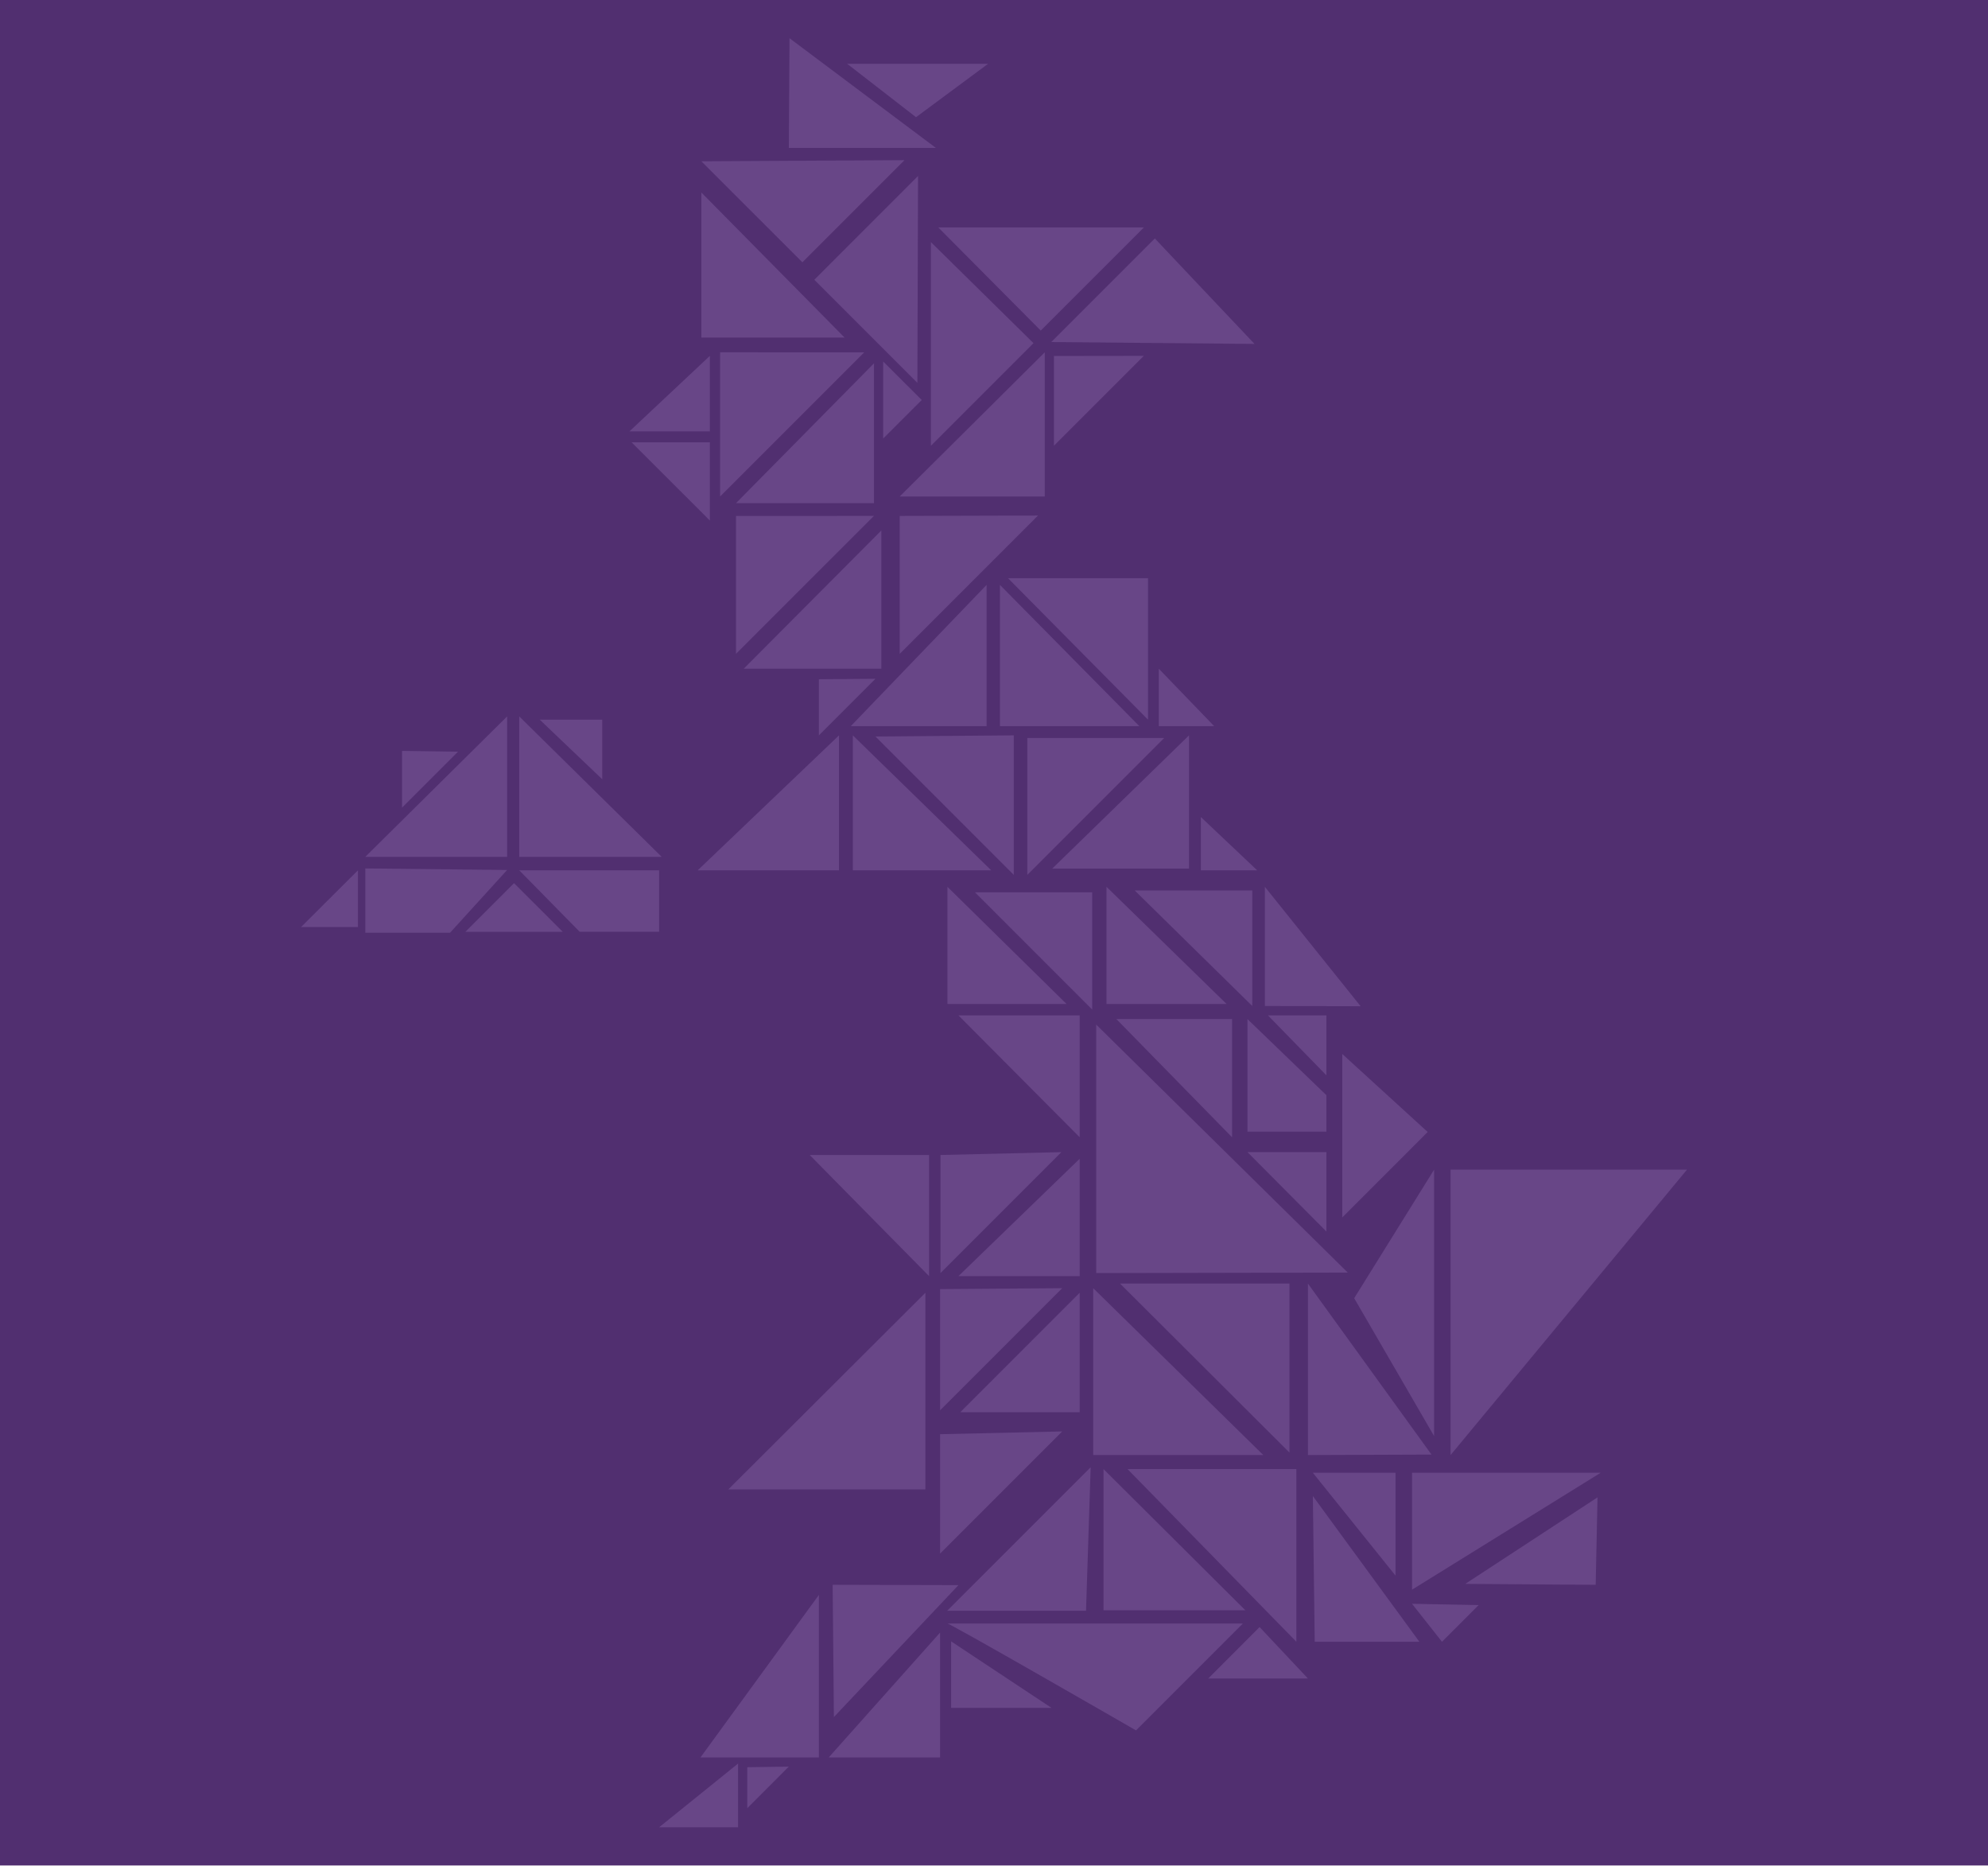
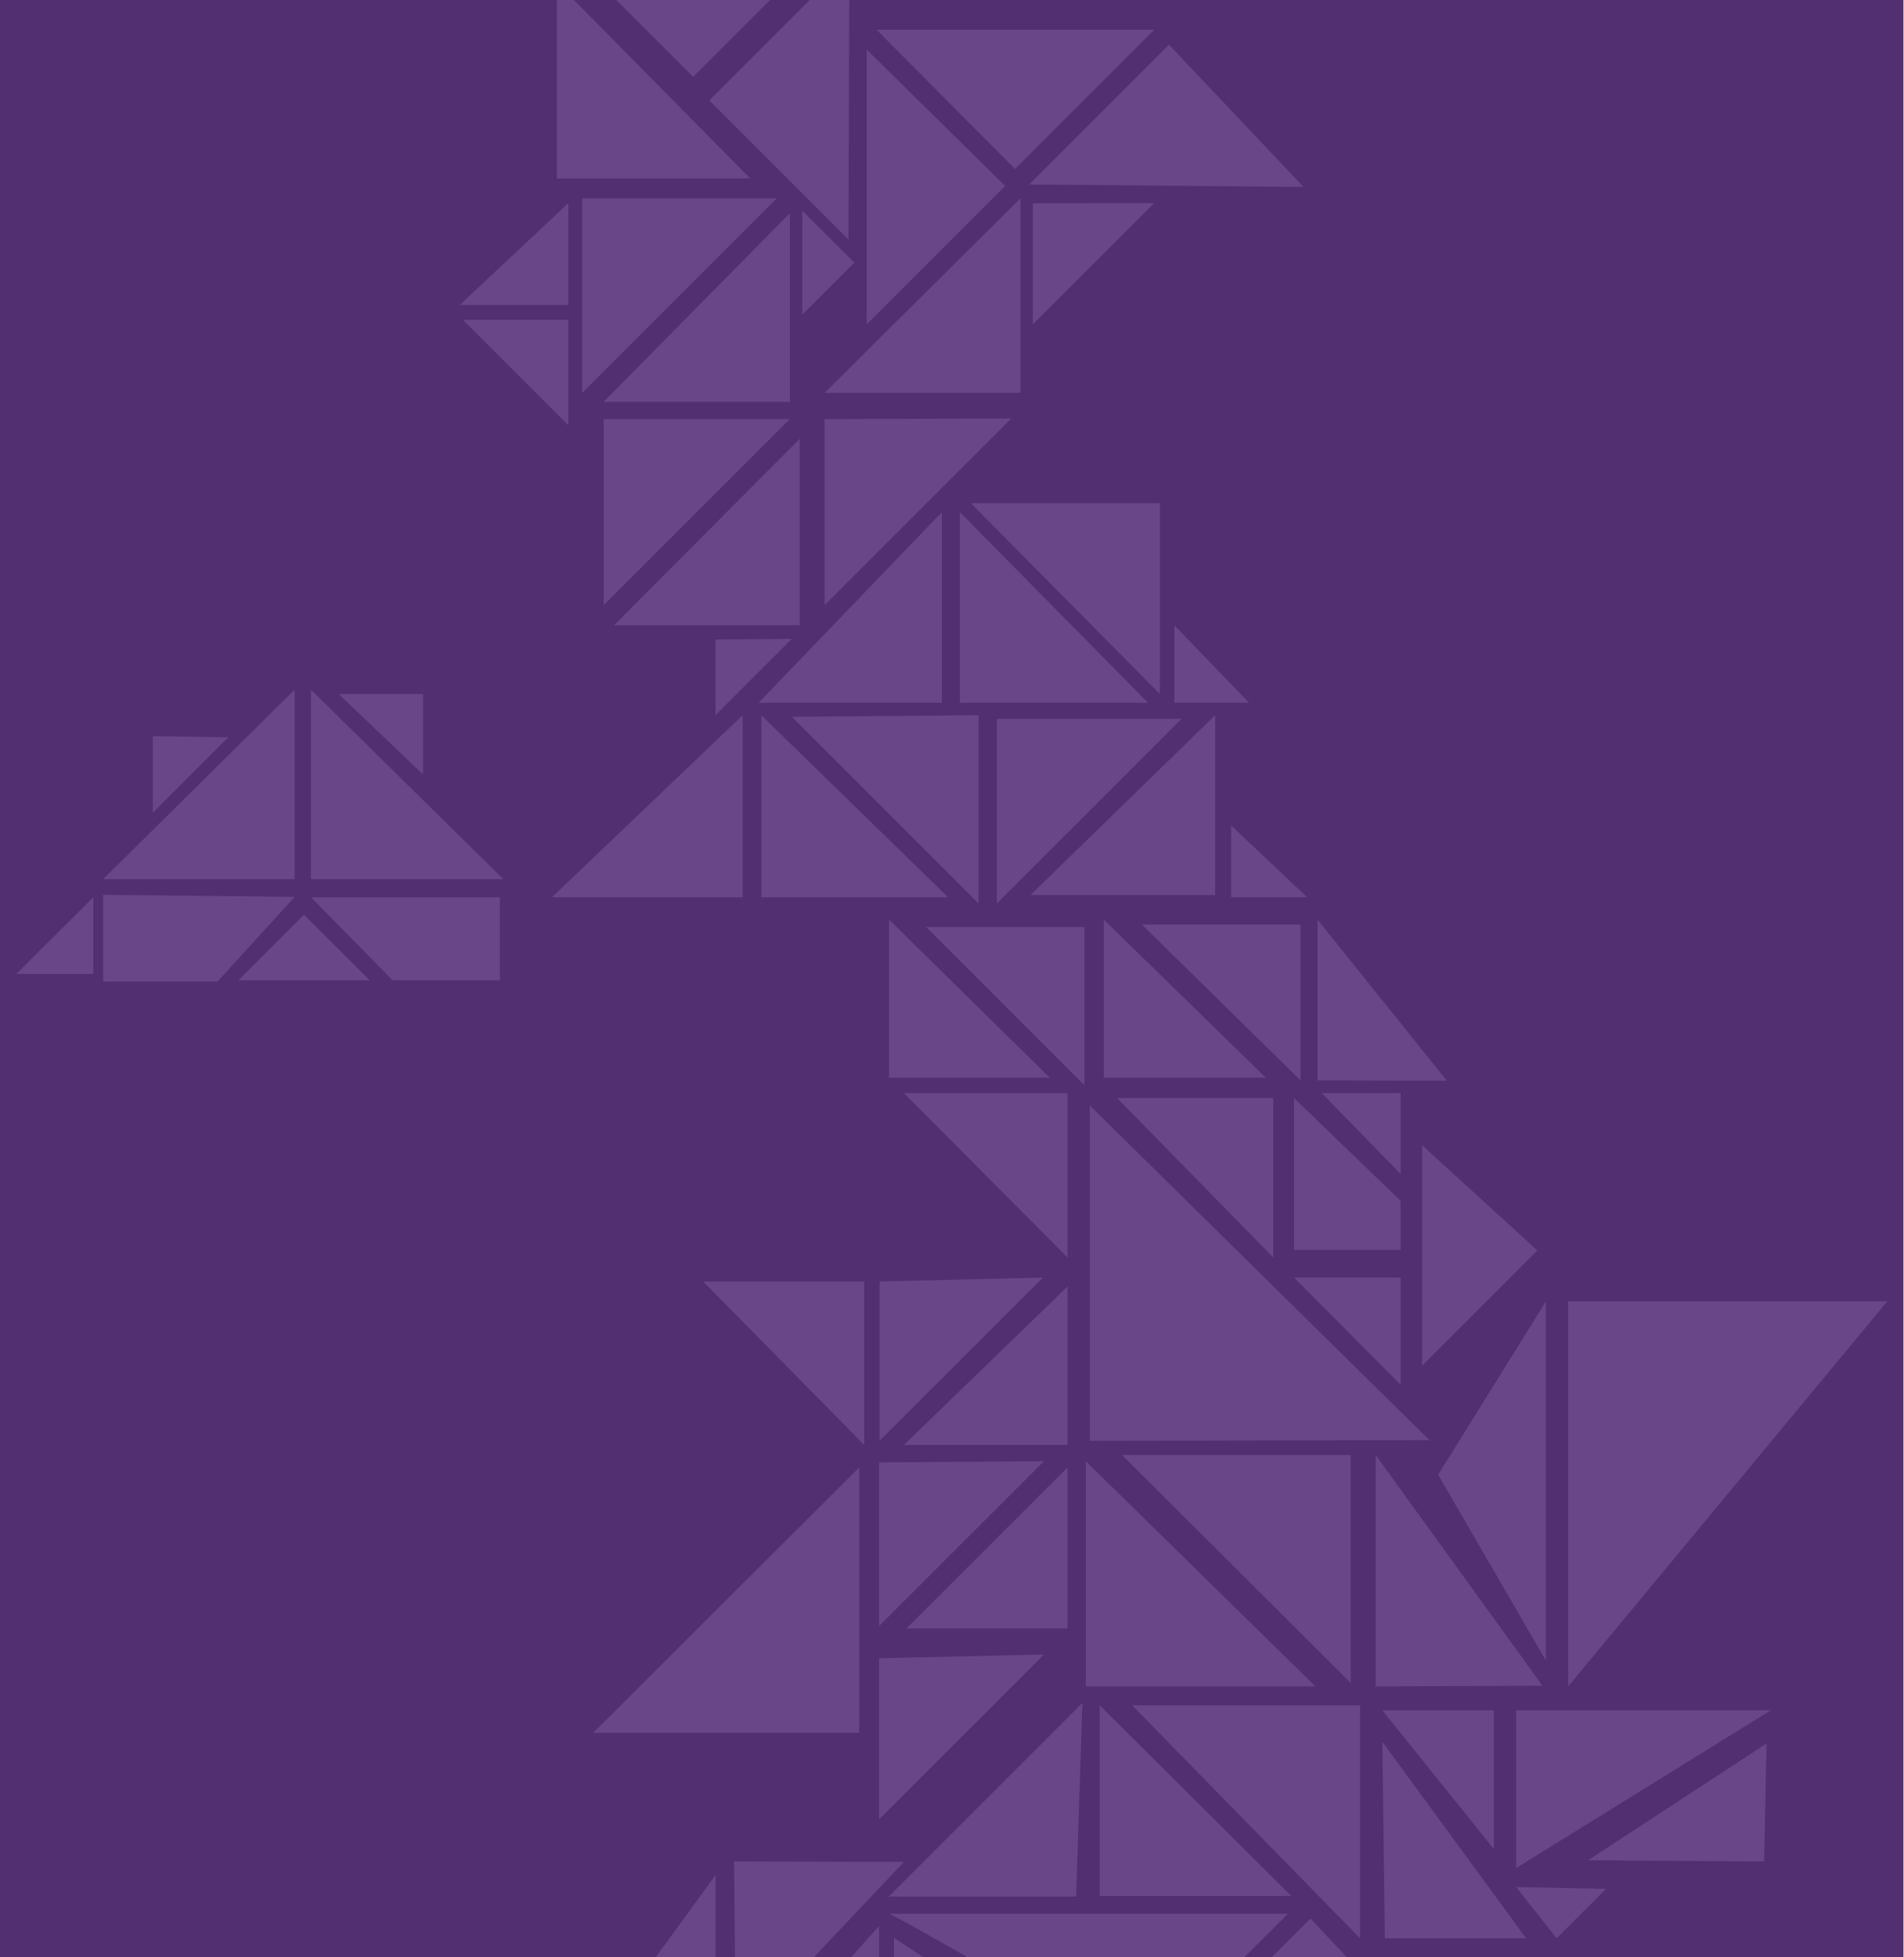
- <svg xmlns="http://www.w3.org/2000/svg" width="388" height="364" viewBox="0 0 388 364">
+ <svg xmlns="http://www.w3.org/2000/svg" width="354" height="364" viewBox="0 0 354 364">
  <defs>
    <clipPath id="b">
-       <rect width="388" height="364" />
+       <rect width="354" height="364" />
    </clipPath>
  </defs>
  <g id="a" clip-path="url(#b)">
-     <rect width="388" height="364" fill="#512f70" />
-     <g transform="translate(28.753 -27.544)">
-       <path d="M70.81,322.9v11.075l10.921-10.921Z" transform="translate(-21.098 -148.841)" fill="#684687" />
-       <path d="M30,382.216H41.109V371.14Z" transform="translate(0 -173.78)" fill="#684687" />
-       <path d="M55.97,370.39v12.544H72.508l11.143-12.244Z" transform="translate(-13.426 -173.392)" fill="#684687" />
-       <path d="M105.906,376.33l-9.5,9.5h19.011Z" transform="translate(-34.333 -176.463)" fill="#684687" />
-       <path d="M118.17,371.14h27.3v12h-15.5Z" transform="translate(-45.583 -173.78)" fill="#684687" />
-       <path d="M83.651,308.97v27.4H55.97Z" transform="translate(-13.426 -141.639)" fill="#684687" />
-       <path d="M118.17,308.97v27.4h27.8Z" transform="translate(-45.583 -141.639)" fill="#684687" />
-       <path d="M126.46,310.29h12.2v11.631Z" transform="translate(-49.869 -142.321)" fill="#684687" />
-       <path d="M275.112,55.759,289.173,45.34h-27.5Z" transform="translate(-125.081 -5.346)" fill="#684687" />
-       <path d="M227.24,35l-.13,21.407h28.7Z" transform="translate(-101.903 0)" fill="#684687" />
-       <path d="M191.76,84.482l19.712,19.712L231.406,84.26Z" transform="translate(-83.628 -25.467)" fill="#684687" />
-       <path d="M191.76,97.33v28.309h27.957Z" transform="translate(-83.628 -32.224)" fill="#684687" />
-       <path d="M257.648,90.65,237.4,110.9l20.117,20.118Z" transform="translate(-107.223 -28.77)" fill="#684687" />
-       <path d="M284.51,117.36V157.1l20.021-20.021Z" transform="translate(-131.578 -42.579)" fill="#684687" />
-       <path d="M287.48,111.43h40.143l-20.137,20.132Z" transform="translate(-133.114 -39.513)" fill="#684687" />
-       <path d="M353.359,115.862,333.14,136.081l39.675.367S352.678,115.167,353.359,115.862Z" transform="translate(-156.72 -41.796)" fill="#684687" />
-       <path d="M334.23,163.344v17.514l17.538-17.538Z" transform="translate(-157.283 -66.34)" fill="#684687" />
-       <path d="M300.214,161.89v28.131H271.9Z" transform="translate(-125.059 -65.6)" fill="#684687" />
-       <path d="M265.22,165.6v15.036l7.53-7.525Z" transform="translate(-121.606 -67.519)" fill="#684687" />
-       <path d="M232.688,166.34v27.281H205.76Z" transform="translate(-90.866 -67.901)" fill="#684687" />
-       <path d="M199.34,161.89v28.131L227.461,161.9Z" transform="translate(-87.547 -65.6)" fill="#684687" />
-       <path d="M178.393,163.32v14.737h-15.7Z" transform="translate(-68.599 -66.34)" fill="#684687" />
-       <path d="M178.848,213.513,163.57,198.24h15.278Z" transform="translate(-69.054 -84.393)" fill="#684687" />
-       <path d="M205.76,227.99v26.9l26.918-26.914Z" transform="translate(-90.866 -99.768)" fill="#684687" />
-       <path d="M271.9,227.9v26.914l26.991-26.991Z" transform="translate(-125.059 -99.685)" fill="#684687" />
-       <path d="M235.73,233.86v26.976H208.87Z" transform="translate(-92.473 -102.808)" fill="#684687" />
-       <path d="M239.25,293.867v10.95l11.037-11.037Z" transform="translate(-108.18 -133.786)" fill="#684687" />
-       <path d="M278.648,255.84V283.4H252.14Z" transform="translate(-114.844 -114.172)" fill="#684687" />
-       <path d="M393.59,349.62v10.395h10.993Z" transform="translate(-187.971 -162.654)" fill="#684687" />
-       <path d="M312.4,255.84V283.4h27.208Z" transform="translate(-145.997 -114.172)" fill="#684687" />
-       <path d="M315.68,253.15H343v27.6Z" transform="translate(-147.693 -112.781)" fill="#684687" />
-       <path d="M376.6,289.71v11.2h10.8Z" transform="translate(-179.188 -131.682)" fill="#684687" />
-       <path d="M360.226,316.63v26.006H333.52Z" transform="translate(-156.916 -145.599)" fill="#684687" />
-       <path d="M350.171,317.71l-26.7,26.7v-26.7Z" transform="translate(-151.72 -146.157)" fill="#684687" />
-       <path d="M289.1,316.63v27.223l-27-27Z" transform="translate(-119.993 -145.599)" fill="#684687" />
-       <path d="M252.97,316.63v26.329h27.005Z" transform="translate(-115.273 -145.599)" fill="#684687" />
-       <path d="M217.86,316.63v26.329H190.28Z" transform="translate(-82.863 -145.599)" fill="#684687" />
-       <path d="M291.19,377.81v22.861h23.247Z" transform="translate(-135.032 -177.228)" fill="#684687" />
-       <path d="M302.32,380.04H325.2v22.88Z" transform="translate(-140.786 -178.381)" fill="#684687" />
-       <path d="M355.47,377.81v22.861H378.9Z" transform="translate(-168.264 -177.228)" fill="#684687" />
-       <path d="M366.88,379.3h22.938v22.537Z" transform="translate(-174.163 -177.999)" fill="#684687" />
-       <path d="M419.46,377.81v23.257l18.688.043" transform="translate(-201.346 -177.228)" fill="#684687" />
-       <path d="M295.64,429.75H319.3v23.779Z" transform="translate(-137.332 -204.081)" fill="#684687" />
-       <path d="M235.54,486.15h23.3v23.639Z" transform="translate(-106.262 -233.239)" fill="#684687" />
-       <path d="M288.38,485.545v23.04l23.6-23.6Z" transform="translate(-133.579 -232.634)" fill="#684687" />
-       <path d="M319.3,487.67v22.9H295.64Z" transform="translate(-137.332 -234.025)" fill="#684687" />
-       <path d="M359.46,431.24h22.576V454.3Z" transform="translate(-170.327 -204.851)" fill="#684687" />
-       <path d="M412.42,431.24V453.2h15.413v-7.1Z" transform="translate(-197.706 -204.851)" fill="#684687" />
-       <path d="M420.7,429.75h11.414v11.7Z" transform="translate(-201.987 -204.081)" fill="#684687" />
-       <path d="M351.3,433.46v48.49l49.1-.1" transform="translate(-166.108 -205.999)" fill="#684687" />
-       <path d="M412.42,484.98h15.413v15.5Z" transform="translate(-197.706 -232.634)" fill="#684687" />
-       <path d="M241.117,541.8v38.37H202.65Z" transform="translate(-89.258 -262.009)" fill="#684687" />
-       <path d="M288.22,540.129v23.653l23.837-23.832Z" transform="translate(-133.496 -261.053)" fill="#684687" />
-       <path d="M296.39,565.1h23.3V541.8Z" transform="translate(-137.72 -262.009)" fill="#684687" />
-       <path d="M288.22,598.356v23.3l23.841-23.841Z" transform="translate(-133.496 -290.966)" fill="#684687" />
-       <path d="M436.86,539.2v33.459l24.118-.09" transform="translate(-210.341 -261.201)" fill="#684687" />
-       <path d="M360.94,538.09h33.067v32.975Z" transform="translate(-171.092 -260.091)" fill="#684687" />
-       <path d="M350.09,539.95v32.56h33.2Z" transform="translate(-165.482 -261.053)" fill="#684687" />
-       <path d="M438.85,614.52l16.133,20.069V614.52Z" transform="translate(-211.37 -299.604)" fill="#684687" />
-       <path d="M191.39,695.58l23.117-31.72v31.72Z" transform="translate(-83.437 -325.112)" fill="#684687" />
-       <path d="M269.362,659.843l-24.552-.063.242,25.807" transform="translate(-111.054 -323.003)" fill="#684687" />
-       <path d="M319.085,612.29,291.07,640.3h27.107Z" transform="translate(-134.97 -298.451)" fill="#684687" />
-       <path d="M354.26,613.03v27.561h27.691Z" transform="translate(-167.638 -298.834)" fill="#684687" />
-       <path d="M396.911,646.72,363.96,613.03h32.951" transform="translate(-172.653 -298.834)" fill="#684687" />
-       <path d="M459.639,652.355H439.212l-.362-28.426" transform="translate(-211.37 -304.469)" fill="#684687" />
-       <path d="M190.1,731.99v12.433H174.69Z" transform="translate(-74.803 -360.335)" fill="#684687" />
-       <path d="M210.31,733.346v8l8.1-8.11Z" transform="translate(-93.218 -360.981)" fill="#684687" />
-       <path d="M291.052,675.39h57.715l-20.852,20.852S290.135,674.472,291.052,675.39Z" transform="translate(-134.952 -331.059)" fill="#684687" />
-       <path d="M264.95,679.07v24.373H243.21Z" transform="translate(-110.227 -332.976)" fill="#684687" />
-       <path d="M292.68,682.63v12.978h19.6Z" transform="translate(-135.802 -334.816)" fill="#684687" />
-       <path d="M406.592,676.85,396.56,686.887h19.465Z" transform="translate(-189.507 -331.828)" fill="#684687" />
-       <path d="M514.465,620.46H477.65v22.813Z" transform="translate(-230.816 -305.545)" fill="#684687" />
-       <path d="M494.5,503.21h46.134L494.5,558.892Z" transform="translate(-240.141 -247.435)" fill="#684687" />
-       <path d="M455.55,517.158l15.592,26.894V492.08Z" transform="translate(-220.004 -236.304)" fill="#684687" />
-       <path d="M450.73,445.34v31.9L467.4,460.56Z" transform="translate(-217.512 -212.141)" fill="#684687" />
-       <path d="M478.92,672.4l5.846,7.406,7.154-7.154Z" transform="translate(-232.086 -331.92)" fill="#684687" />
-       <path d="M500.43,645.786,526.242,628.9l-.357,17.065Z" transform="translate(-243.206 -309.188)" fill="#684687" />
+     <rect width="354" height="364" fill="#512f70" />
+     <g transform="translate(-26.944 -76.951)">
+       <path d="M70.81,322.9v14.247L84.858,323.1Z" transform="translate(-15.454 -109.024)" fill="#684687" />
+       <path d="M30,385.387H44.29V371.14Z" transform="translate(0 -127.291)" fill="#684687" />
+       <path d="M55.97,370.39v16.136H77.244l14.334-15.75Z" transform="translate(-9.834 -127.007)" fill="#684687" />
+       <path d="M108.625,376.33,96.41,388.545h24.455Z" transform="translate(-25.149 -129.257)" fill="#684687" />
+       <path d="M118.17,371.14h35.123v15.44H133.349Z" transform="translate(-33.389 -127.291)" fill="#684687" />
+       <path d="M91.578,308.97v35.247H55.97Z" transform="translate(-9.834 -103.749)" fill="#684687" />
+       <path d="M118.17,308.97v35.247h35.763Z" transform="translate(-33.389 -103.749)" fill="#684687" />
+       <path d="M126.46,310.29h15.688v14.961Z" transform="translate(-36.528 -104.248)" fill="#684687" />
+       <path d="M278.961,58.742l18.087-13.4H261.67Z" transform="translate(-94.561 -3.916)" fill="#684687" />
+       <path d="M227.278,35l-.168,27.537h36.912Z" transform="translate(-74.643 0)" fill="#684687" />
+       <path d="M191.76,84.546,217.116,109.9,242.758,84.26Z" transform="translate(-61.256 -18.654)" fill="#684687" />
+       <path d="M191.76,97.33v36.415h35.962Z" transform="translate(-61.256 -23.603)" fill="#684687" />
+       <path d="M263.445,90.65,237.4,116.7l25.878,25.878Z" transform="translate(-78.539 -21.074)" fill="#684687" />
+       <path d="M284.51,117.36v51.116l25.754-25.753Z" transform="translate(-96.379 -31.189)" fill="#684687" />
+       <path d="M287.48,111.43h51.637l-25.9,25.9Z" transform="translate(-97.504 -28.943)" fill="#684687" />
+       <path d="M359.148,115.867,333.14,141.875l51.035.472S358.272,114.972,359.148,115.867Z" transform="translate(-114.795 -30.615)" fill="#684687" />
+       <path d="M334.23,163.351V185.88l22.56-22.56Z" transform="translate(-115.208 -48.593)" fill="#684687" />
+       <path d="M308.321,161.89v36.185H271.9Z" transform="translate(-91.604 -48.051)" fill="#684687" />
+       <path d="M265.22,165.6v19.342l9.686-9.68Z" transform="translate(-89.074 -49.456)" fill="#684687" />
+       <path d="M240.4,166.34v35.092H205.76Z" transform="translate(-66.558 -49.737)" fill="#684687" />
+       <path d="M199.34,161.89v36.185L235.513,161.9Z" transform="translate(-64.127 -48.051)" fill="#684687" />
+       <path d="M182.889,163.32v18.956h-20.2Z" transform="translate(-50.248 -48.593)" fill="#684687" />
+       <path d="M183.222,217.886,163.57,198.24h19.652Z" transform="translate(-50.581 -61.817)" fill="#684687" />
+       <path d="M205.76,227.992V262.6l34.626-34.62Z" transform="translate(-66.558 -73.079)" fill="#684687" />
+       <path d="M271.9,227.919v34.62l34.719-34.719Z" transform="translate(-91.604 -73.018)" fill="#684687" />
+       <path d="M243.421,233.86v34.7H208.87Z" transform="translate(-67.735 -75.305)" fill="#684687" />
+       <path d="M239.25,293.892v14.085l14.2-14.2Z" transform="translate(-79.24 -97.996)" fill="#684687" />
+       <path d="M286.238,255.84v35.452h-34.1Z" transform="translate(-84.121 -83.629)" fill="#684687" />
+       <path d="M393.59,349.62v13.371h14.141Z" transform="translate(-137.686 -119.142)" fill="#684687" />
+       <path d="M312.4,255.84v35.452h35Z" transform="translate(-106.941 -83.629)" fill="#684687" />
+       <path d="M315.68,253.15h35.148v35.5Z" transform="translate(-108.183 -82.61)" fill="#684687" />
+       <path d="M376.6,289.71v14.408h13.892Z" transform="translate(-131.253 -96.455)" fill="#684687" />
+       <path d="M367.873,316.63v33.452H333.52Z" transform="translate(-114.939 -106.649)" fill="#684687" />
+       <path d="M357.816,317.71,323.47,352.056V317.71Z" transform="translate(-111.133 -107.058)" fill="#684687" />
+       <path d="M296.825,316.63v35.017L262.1,316.922Z" transform="translate(-87.893 -106.649)" fill="#684687" />
+       <path d="M252.97,316.63V350.5h34.738Z" transform="translate(-84.436 -106.649)" fill="#684687" />
+       <path d="M225.757,316.63V350.5H190.28Z" transform="translate(-60.696 -106.649)" fill="#684687" />
+       <path d="M291.19,377.81v29.407h29.9Z" transform="translate(-98.909 -129.817)" fill="#684687" />
+       <path d="M302.32,380.04h29.425v29.432Z" transform="translate(-103.124 -130.662)" fill="#684687" />
+       <path d="M355.47,377.81v29.407h30.14Z" transform="translate(-123.251 -129.817)" fill="#684687" />
+       <path d="M366.88,379.3h29.506v28.991Z" transform="translate(-127.572 -130.381)" fill="#684687" />
+       <path d="M419.46,377.81v29.916l24.039.056" transform="translate(-147.483 -129.817)" fill="#684687" />
+       <path d="M295.64,429.75h30.432v30.587Z" transform="translate(-100.594 -149.486)" fill="#684687" />
+       <path d="M235.54,486.15h29.966v30.407Z" transform="translate(-77.835 -170.844)" fill="#684687" />
+       <path d="M288.38,485.707v29.637l30.364-30.364Z" transform="translate(-97.845 -170.401)" fill="#684687" />
+       <path d="M326.072,487.67v29.463H295.64Z" transform="translate(-100.594 -171.42)" fill="#684687" />
+       <path d="M359.46,431.24H388.5V460.9Z" transform="translate(-124.762 -150.051)" fill="#684687" />
+       <path d="M412.42,431.24v28.245h19.826v-9.133Z" transform="translate(-144.817 -150.051)" fill="#684687" />
+       <path d="M420.7,429.75h14.682V444.8Z" transform="translate(-147.953 -149.486)" fill="#684687" />
+       <path d="M351.3,433.46v62.374l63.157-.13" transform="translate(-121.672 -150.891)" fill="#684687" />
+       <path d="M412.42,484.98h19.826v19.944Z" transform="translate(-144.817 -170.401)" fill="#684687" />
+       <path d="M252.131,541.8v49.357H202.65Z" transform="translate(-65.38 -191.918)" fill="#684687" />
+       <path d="M288.22,540.18v30.426l30.662-30.656Z" transform="translate(-97.784 -191.218)" fill="#684687" />
+       <path d="M296.39,571.766h29.966V541.8Z" transform="translate(-100.878 -191.918)" fill="#684687" />
+       <path d="M288.22,598.512v29.966l30.668-30.668Z" transform="translate(-97.784 -213.128)" fill="#684687" />
+       <path d="M436.86,539.2v43.039l31.024-.116" transform="translate(-154.072 -191.623)" fill="#684687" />
+       <path d="M360.94,538.09h42.535v42.417Z" transform="translate(-125.322 -190.513)" fill="#684687" />
+       <path d="M350.09,539.95v41.883h42.7Z" transform="translate(-121.213 -191.218)" fill="#684687" />
+       <path d="M438.85,614.52,459.6,640.336V614.52Z" transform="translate(-154.826 -219.456)" fill="#684687" />
+       <path d="M191.39,704.662l29.736-40.8v40.8Z" transform="translate(-61.116 -238.14)" fill="#684687" />
+       <path d="M276.391,659.861l-31.581-.081.311,33.2" transform="translate(-81.345 -236.595)" fill="#684687" />
+       <path d="M327.106,612.29,291.07,648.326h34.868Z" transform="translate(-98.863 -218.611)" fill="#684687" />
+       <path d="M354.26,613.03v35.452h35.62Z" transform="translate(-122.793 -218.892)" fill="#684687" />
+       <path d="M406.346,656.367,363.96,613.03h42.386" transform="translate(-126.466 -218.892)" fill="#684687" />
+       <path d="M465.591,660.495H439.316l-.466-36.565" transform="translate(-154.826 -223.019)" fill="#684687" />
+       <path d="M194.516,731.99v15.993H174.69Z" transform="translate(-54.792 -263.94)" fill="#684687" />
+       <path d="M210.31,733.377v10.3l10.426-10.432Z" transform="translate(-68.281 -264.413)" fill="#684687" />
+       <path d="M291.057,675.4H365.3L338.476,702.22S289.877,674.218,291.057,675.4Z" transform="translate(-98.851 -242.496)" fill="#684687" />
+       <path d="M271.175,679.07v31.352H243.21Z" transform="translate(-80.74 -243.9)" fill="#684687" />
+       <path d="M292.68,682.63v16.695h25.213Z" transform="translate(-99.473 -245.248)" fill="#684687" />
+       <path d="M409.465,676.85l-12.9,12.911H421.6Z" transform="translate(-138.811 -243.06)" fill="#684687" />
+       <path d="M525.007,620.46H477.65V649.8Z" transform="translate(-168.73 -225.396)" fill="#684687" />
+       <path d="M494.5,503.21h59.344L494.5,574.835Z" transform="translate(-175.9 -184.22)" fill="#684687" />
+       <path d="M455.55,524.339l20.056,34.595V492.08Z" transform="translate(-161.15 -173.09)" fill="#684687" />
+       <path d="M450.73,445.34v41.031l21.448-21.454Z" transform="translate(-159.324 -155.39)" fill="#684687" />
+       <path d="M478.92,672.4l7.52,9.527,9.2-9.2Z" transform="translate(-170 -244.452)" fill="#684687" />
+       <path d="M500.43,650.621l33.2-21.721-.459,21.951Z" transform="translate(-178.145 -227.666)" fill="#684687" />
    </g>
  </g>
</svg>
